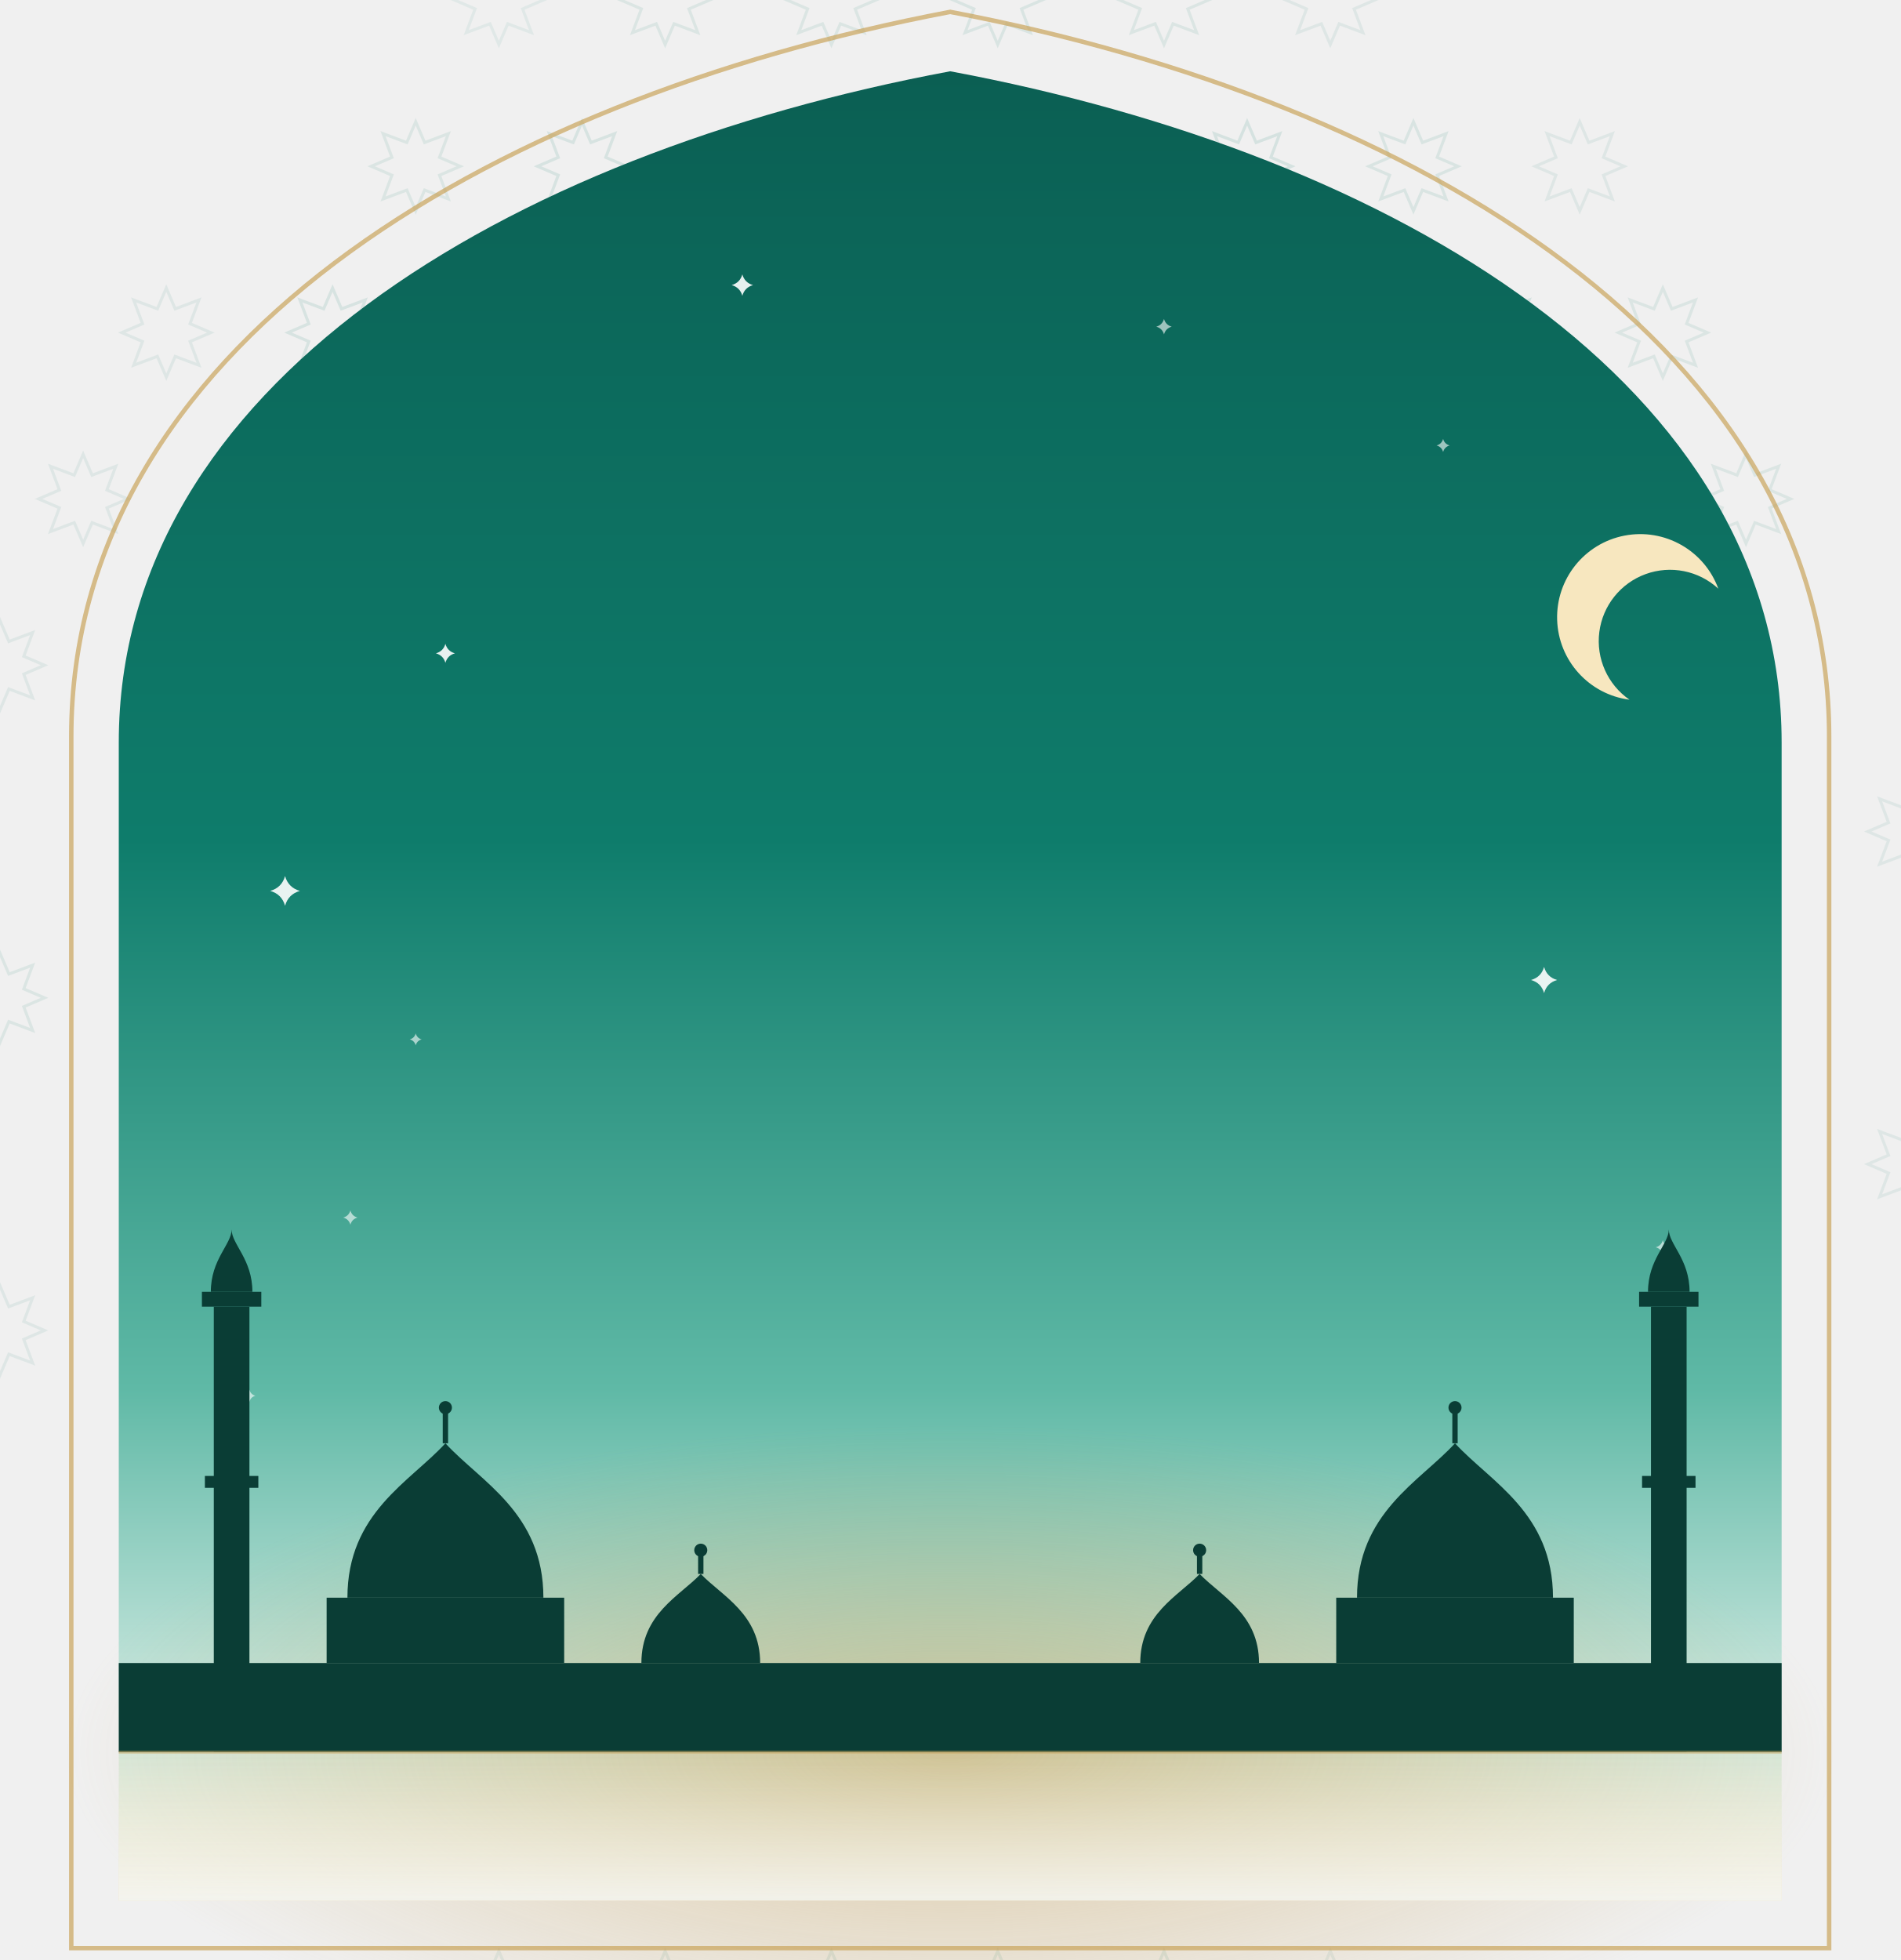
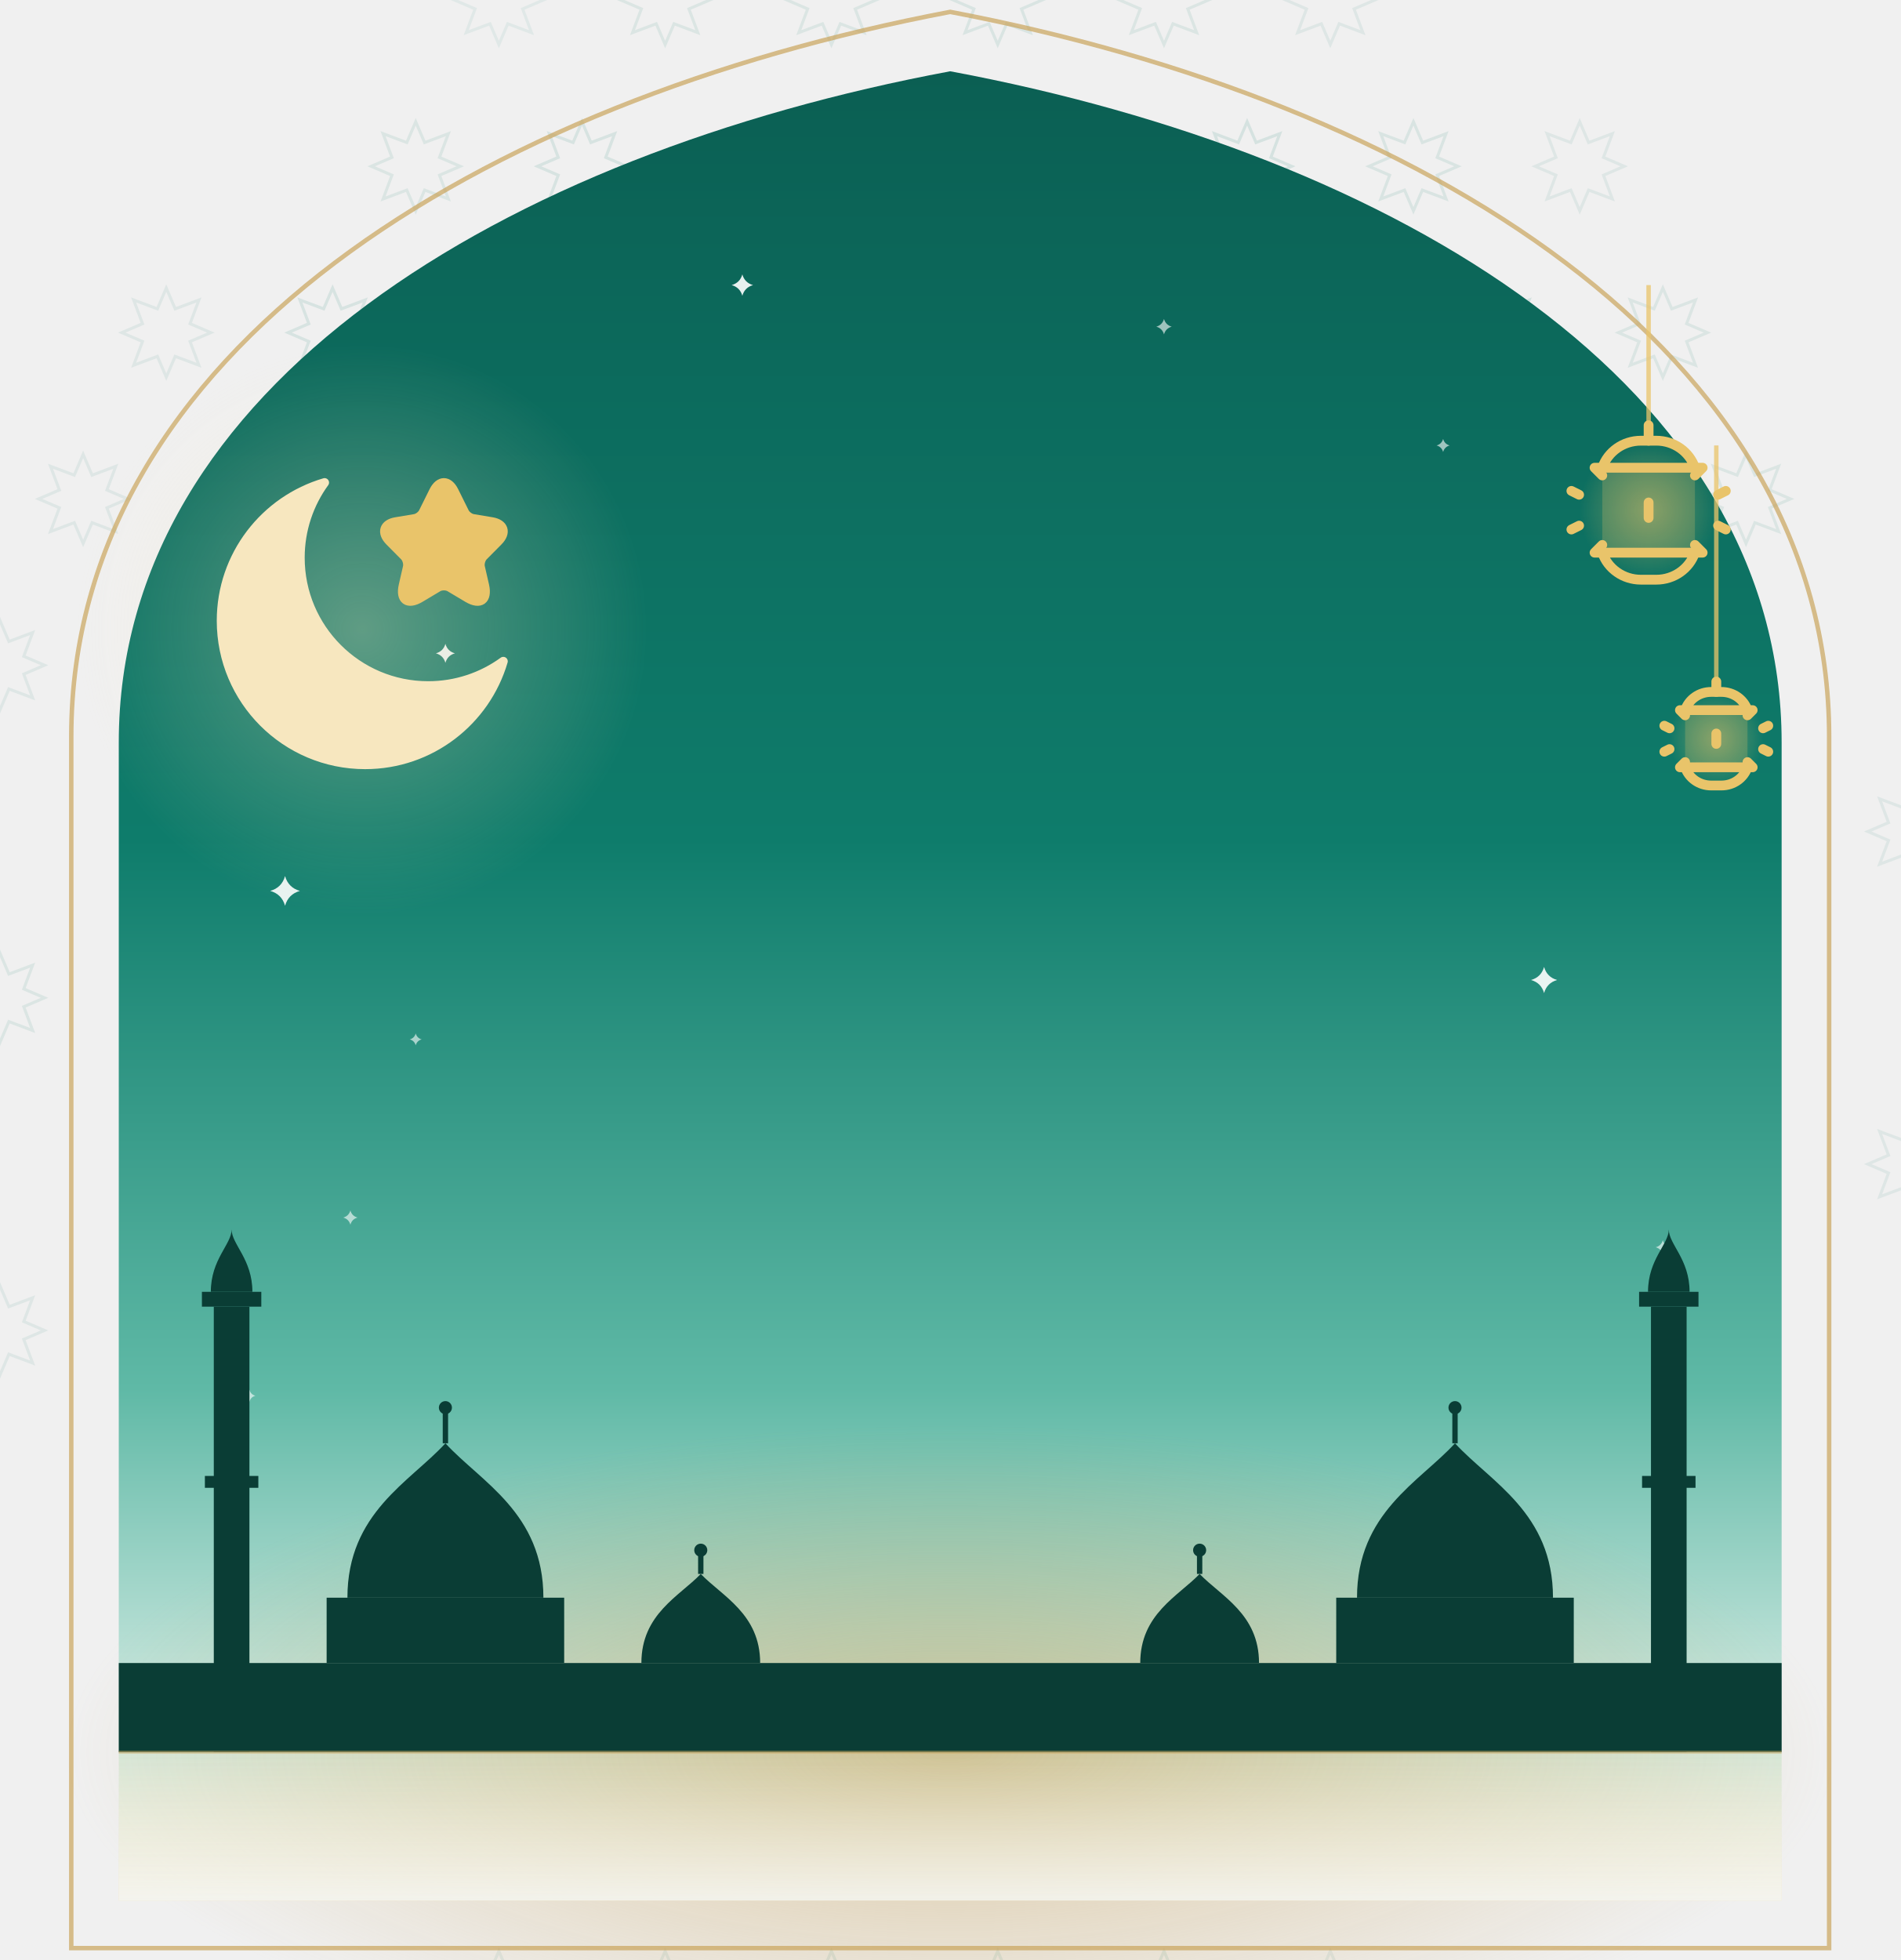
<svg xmlns="http://www.w3.org/2000/svg" width="640" height="660" viewBox="0 0 640 660" fill="none">
  <defs>
    <linearGradient id="sky" x1="320" y1="24" x2="320" y2="640" gradientUnits="userSpaceOnUse">
      <stop offset="0" stop-color="#0B5F53" />
      <stop offset="0.42" stop-color="#0E7C6B" />
      <stop offset="0.72" stop-color="#5FB9A6" />
      <stop offset="0.9" stop-color="#CFE9E1" />
      <stop offset="1" stop-color="#F3E3BF" />
    </linearGradient>
    <radialGradient id="glow" cx="0" cy="0" r="1" gradientUnits="userSpaceOnUse" gradientTransform="translate(320 590) scale(300 110)">
      <stop stop-color="#C9A45C" stop-opacity="0.55" />
      <stop offset="1" stop-color="#C9A45C" stop-opacity="0" />
    </radialGradient>
    <linearGradient id="water" x1="320" y1="590" x2="320" y2="640" gradientUnits="userSpaceOnUse">
      <stop stop-color="#F4F7F6" stop-opacity="0" />
      <stop offset="1" stop-color="#F4F7F6" stop-opacity="0.85" />
    </linearGradient>
+     <radialGradient id="moonglow" cx="0" cy="0" r="1" gradientUnits="userSpaceOnUse" gradientTransform="translate(122 212) scale(96)">
+       <stop stop-color="#F7E7BF" stop-opacity="0.35" />
+       <stop offset="1" stop-color="#F7E7BF" stop-opacity="0" />
+     </radialGradient>
+     <radialGradient id="lamp">
+       <stop stop-color="#E9C46A" stop-opacity="0.45" />
+       <stop offset="1" stop-color="#E9C46A" stop-opacity="0" />
+     </radialGradient>
  </defs>
  <g id="girih" stroke="#0E7C6B">
    <path d="M168 -15L171 -8L179 -11L176 -3L183 0L176 3L179 11L171 8L168 15L165 8L157 11L160 3L153 0L160 -3L157 -11L165 -8Z" stroke-opacity="0.07" />
    <path d="M224 -15L227 -8L235 -11L232 -3L239 0L232 3L235 11L227 8L224 15L221 8L213 11L216 3L209 0L216 -3L213 -11L221 -8Z" stroke-opacity="0.09" />
    <path d="M280 -15L283 -8L291 -11L288 -3L295 0L288 3L291 11L283 8L280 15L277 8L269 11L272 3L265 0L272 -3L269 -11L277 -8Z" stroke-opacity="0.09" />
    <path d="M336 -15L339 -8L347 -11L344 -3L351 0L344 3L347 11L339 8L336 15L333 8L325 11L328 3L321 0L328 -3L325 -11L333 -8Z" stroke-opacity="0.10" />
    <path d="M392 -15L395 -8L403 -11L400 -3L407 0L400 3L403 11L395 8L392 15L389 8L381 11L384 3L377 0L384 -3L381 -11L389 -8Z" stroke-opacity="0.09" />
    <path d="M448 -15L451 -8L459 -11L456 -3L463 0L456 3L459 11L451 8L448 15L445 8L437 11L440 3L433 0L440 -3L437 -11L445 -8Z" stroke-opacity="0.08" />
    <path d="M140 41L143 48L151 45L148 53L155 56L148 59L151 67L143 64L140 71L137 64L129 67L132 59L125 56L132 53L129 45L137 48Z" stroke-opacity="0.09" />
    <path d="M196 41L199 48L207 45L204 53L211 56L204 59L207 67L199 64L196 71L193 64L185 67L188 59L181 56L188 53L185 45L193 48Z" stroke-opacity="0.11" />
    <path d="M420 41L423 48L431 45L428 53L435 56L428 59L431 67L423 64L420 71L417 64L409 67L412 59L405 56L412 53L409 45L417 48Z" stroke-opacity="0.12" />
    <path d="M476 41L479 48L487 45L484 53L491 56L484 59L487 67L479 64L476 71L473 64L465 67L468 59L461 56L468 53L465 45L473 48Z" stroke-opacity="0.10" />
    <path d="M532 41L535 48L543 45L540 53L547 56L540 59L543 67L535 64L532 71L529 64L521 67L524 59L517 56L524 53L521 45L529 48Z" stroke-opacity="0.08" />
    <path d="M56 97L59 104L67 101L64 109L71 112L64 115L67 123L59 120L56 127L53 120L45 123L48 115L41 112L48 109L45 101L53 104Z" stroke-opacity="0.08" />
    <path d="M112 97L115 104L123 101L120 109L127 112L120 115L123 123L115 120L112 127L109 120L101 123L104 115L97 112L104 109L101 101L109 104Z" stroke-opacity="0.11" />
    <path d="M504 97L507 104L515 101L512 109L519 112L512 115L515 123L507 120L504 127L501 120L493 123L496 115L489 112L496 109L493 101L501 104Z" stroke-opacity="0.12" />
    <path d="M560 97L563 104L571 101L568 109L575 112L568 115L571 123L563 120L560 127L557 120L549 123L552 115L545 112L552 109L549 101L557 104Z" stroke-opacity="0.09" />
    <path d="M28 153L31 160L39 157L36 165L43 168L36 171L39 179L31 176L28 183L25 176L17 179L20 171L13 168L20 165L17 157L25 160Z" stroke-opacity="0.08" />
    <path d="M588 153L591 160L599 157L596 165L603 168L596 171L599 179L591 176L588 183L585 176L577 179L580 171L573 168L580 165L577 157L585 160Z" stroke-opacity="0.09" />
    <path d="M0 209L3 216L11 213L8 221L15 224L8 227L11 235L3 232L0 239L-3 232L-11 235L-8 227L-15 224L-8 221L-11 213L-3 216Z" stroke-opacity="0.08" />
    <path d="M644 265L647 272L655 269L652 277L659 280L652 283L655 291L647 288L644 295L641 288L633 291L636 283L629 280L636 277L633 269L641 272Z" stroke-opacity="0.08" />
    <path d="M0 321L3 328L11 325L8 333L15 336L8 339L11 347L3 344L0 351L-3 344L-11 347L-8 339L-15 336L-8 333L-11 325L-3 328Z" stroke-opacity="0.09" />
    <path d="M644 377L647 384L655 381L652 389L659 392L652 395L655 403L647 400L644 407L641 400L633 403L636 395L629 392L636 389L633 381L641 384Z" stroke-opacity="0.08" />
    <path d="M0 433L3 440L11 437L8 445L15 448L8 451L11 459L3 456L0 463L-3 456L-11 459L-8 451L-15 448L-8 445L-11 437L-3 440Z" stroke-opacity="0.08" />
    <path d="M168 657L171 664L179 661L176 669L183 672L176 675L179 683L171 680L168 687L165 680L157 683L160 675L153 672L160 669L157 661L165 664Z" stroke-opacity="0.08" />
    <path d="M224 657L227 664L235 661L232 669L239 672L232 675L235 683L227 680L224 687L221 680L213 683L216 675L209 672L216 669L213 661L221 664Z" stroke-opacity="0.09" />
    <path d="M280 657L283 664L291 661L288 669L295 672L288 675L291 683L283 680L280 687L277 680L269 683L272 675L265 672L272 669L269 661L277 664Z" stroke-opacity="0.10" />
    <path d="M336 657L339 664L347 661L344 669L351 672L344 675L347 683L339 680L336 687L333 680L325 683L328 675L321 672L328 669L325 661L333 664Z" stroke-opacity="0.10" />
    <path d="M392 657L395 664L403 661L400 669L407 672L400 675L403 683L395 680L392 687L389 680L381 683L384 675L377 672L384 669L381 661L389 664Z" stroke-opacity="0.10" />
    <path d="M448 657L451 664L459 661L456 669L463 672L456 675L459 683L451 680L448 687L445 680L437 683L440 675L433 672L440 669L437 661L445 664Z" stroke-opacity="0.08" />
  </g>
  <path id="arch-outline" d="M24 656V248C24 118 162 34 320 4C478 34 616 118 616 248V656Z" stroke="#C9A45C" stroke-opacity="0.7" stroke-width="1.5" />
  <path id="arch-sky" d="M40 640V250C40 130 170 52 320 24C470 52 600 130 600 250V640Z" fill="url(#sky)" />
  <g id="stars">
    <path d="M96 295Q97.1 298.9 101 300Q97.1 301.1 96 305Q94.9 301.1 91 300Q94.9 298.9 96 295Z" fill="#FFFFFF" fill-opacity="0.9" />
    <path d="M150 216.8Q150.704 219.296 153.2 220Q150.704 220.704 150 223.2Q149.296 220.704 146.8 220Q149.296 219.296 150 216.8Z" fill="#FFFFFF" fill-opacity="0.9" />
    <path d="M118 407.6Q118.528 409.472 120.4 410Q118.528 410.528 118 412.4Q117.472 410.528 115.6 410Q117.472 409.472 118 407.6Z" fill="#FFFFFF" fill-opacity="0.6" />
    <path d="M250 92.4Q250.792 95.208 253.6 96Q250.792 96.792 250 99.6Q249.208 96.792 246.4 96Q249.208 95.208 250 92.4Z" fill="#FFFFFF" fill-opacity="0.9" />
    <path d="M392 107.4Q392.572 109.428 394.6 110Q392.572 110.572 392 112.6Q391.428 110.572 389.4 110Q391.428 109.428 392 107.4Z" fill="#FFFFFF" fill-opacity="0.6" />
    <path d="M520 325.6Q520.968 329.032 524.4 330Q520.968 330.968 520 334.4Q519.032 330.968 515.6 330Q519.032 329.032 520 325.6Z" fill="#FFFFFF" fill-opacity="0.9" />
    <path d="M560 417.6Q560.528 419.472 562.4 420Q560.528 420.528 560 422.4Q559.472 420.528 557.6 420Q559.472 419.472 560 417.6Z" fill="#FFFFFF" fill-opacity="0.6" />
    <path d="M486 147.8Q486.484 149.516 488.2 150Q486.484 150.484 486 152.2Q485.516 150.484 483.8 150Q485.516 149.516 486 147.8Z" fill="#FFFFFF" fill-opacity="0.6" />
    <path d="M84 468Q84.44 469.56 86 470Q84.44 470.44 84 472Q83.56 470.44 82 470Q83.56 469.56 84 468Z" fill="#FFFFFF" fill-opacity="0.6" />
    <path d="M140 348Q140.44 349.56 142 350Q140.44 350.44 140 352Q139.56 350.44 138 350Q139.56 349.56 140 348Z" fill="#FFFFFF" fill-opacity="0.6" />
  </g>
-   <path id="crescent" transform="matrix(-1 0 0 1 1103.07 0)" d="M554.30 235.62A28 28 0 1 0 524.39 198.23A24 24 0 1 1 554.30 235.62Z" fill="#F7E7BF" />
+   <g id="moon">
+     <circle cx="122" cy="212" r="96" fill="url(#moonglow)" />
+     <g transform="translate(62 150) scale(5)" stroke-linecap="round" stroke-linejoin="round">
+       <path d="M2.5 11.805C2.5 17.159 6.841 21.5 12.195 21.5C16.601 21.5 20.32 18.561 21.5 14.537C20.079 15.569 18.331 16.178 16.44 16.178C11.68 16.178 7.822 12.32 7.822 7.56C7.822 5.669 8.431 3.921 9.463 2.5C5.439 3.68 2.5 7.399 2.5 11.805Z" fill="#F7E7BF" stroke="#F7E7BF" stroke-width="0.6" />
+       <path d="M18.191 3.078L18.895 4.497C18.991 4.695 19.247 4.884 19.463 4.921L20.739 5.134C21.555 5.271 21.747 5.868 21.159 6.457L20.167 7.457C19.999 7.626 19.907 7.953 19.959 8.187L20.243 9.425C20.467 10.405 19.951 10.784 19.091 10.272L17.895 9.558C17.679 9.429 17.323 9.429 17.103 9.558L15.907 10.272C15.051 10.784 14.531 10.401 14.755 9.425L15.039 8.187C15.091 7.953 14.999 7.626 14.831 7.457L13.839 6.457C13.256 5.868 13.444 5.271 14.259 5.134L15.535 4.921C15.747 4.884 16.003 4.695 16.099 4.497L16.803 3.078C17.187 2.307 17.811 2.307 18.191 3.078Z" fill="#E9C46A" stroke="#E9C46A" stroke-width="0.6" />
+     </g>
+   </g>
+   <g id="lanterns">
+     <path d="M555.2 96V143.2" stroke="#E9C46A" stroke-opacity="0.75" stroke-width="1.5" />
+     <circle cx="555.2" cy="171.8" r="23.4" fill="url(#lamp)" />
+     <g transform="translate(524 138) scale(2.6)" stroke="#E9C46A" stroke-width="1.269" stroke-linecap="round" stroke-linejoin="round" fill="none">
+       <path d="M6 7.5H18V18.5H6Z" fill="#E9C46A" fill-opacity="0.22" stroke="none" />
+       <path d="M6 7.5C6.717 5.41 8.729 4 10.995 4H13.005C15.271 4 17.283 5.41 18 7.5H6Z" />
+       <path d="M18 18.5C17.283 20.59 15.271 22 13.005 22L10.995 22C8.729 22 6.717 20.59 6 18.5L18 18.5Z" />
+       <path d="M6 7.5H5L6 8.5M18 7.5H19L18 8.5" />
+       <path d="M18 18.5L19 18.5L18 17.5M6 18.5L5 18.5L6 17.5" />
+       <path d="M21 11L22 10.5M21 15L22 15.5" />
+       <path d="M3 11L2 10.5M3 15L2 15.5" />
+       <path d="M12 12V14" />
+       <path d="M12 2V4" />
+     </g>
+     <path d="M578.0 150V229.5" stroke="#E9C46A" stroke-opacity="0.75" stroke-width="1.5" />
+     <circle cx="578.0" cy="248.8" r="15.8" fill="url(#lamp)" />
+     <g transform="translate(557 226) scale(1.75)" stroke="#E9C46A" stroke-width="1.886" stroke-linecap="round" stroke-linejoin="round" fill="none">
+       <path d="M6 7.5H18V18.5H6Z" fill="#E9C46A" fill-opacity="0.22" stroke="none" />
+       <path d="M6 7.5C6.717 5.41 8.729 4 10.995 4H13.005C15.271 4 17.283 5.41 18 7.5H6Z" />
+       <path d="M18 18.5C17.283 20.59 15.271 22 13.005 22L10.995 22C8.729 22 6.717 20.59 6 18.5L18 18.5Z" />
+       <path d="M6 7.5H5L6 8.5M18 7.5H19L18 8.5" />
+       <path d="M18 18.5L19 18.5L18 17.5M6 18.5L5 18.5L6 17.5" />
+       <path d="M21 11L22 10.5M21 15L22 15.5" />
+       <path d="M3 11L2 10.5M3 15L2 15.5" />
+       <path d="M12 12V14" />
+       <path d="M12 2V4" />
+     </g>
+   </g>
  <ellipse id="horizon-glow" cx="320" cy="590" rx="300" ry="110" fill="url(#glow)" />
  <g id="skyline">
    <path d="M40 590V560H600V590Z" fill="#0A3D35" />
    <path d="M110 560V538H190V560Z" fill="#0A3D35" />
    <path d="M117.0 538C117.0 509.4 138.12 499.0 150 486C161.88 499.0 183.0 509.4 183.0 538Z" fill="#0A3D35" />
    <rect x="149.1" y="474" width="1.8" height="12" fill="#0A3D35" />
    <circle cx="150" cy="474" r="2.2" fill="#0A3D35" />
    <path d="M72 590V440H84V590Z" fill="#0A3D35" />
    <path d="M68 440H88V435H68Z" fill="#0A3D35" />
    <path d="M71 435C71 424 78 419 78 414C78 419 85 424 85 435Z" fill="#0A3D35" />
    <path d="M69 497.0H87V501.0H69Z" fill="#0A3D35" />
    <path d="M216.0 560C216.0 543.5 228.8 537.5 236 530C243.2 537.5 256.0 543.5 256.0 560Z" fill="#0A3D35" />
    <rect x="235.1" y="522" width="1.8" height="8" fill="#0A3D35" />
    <circle cx="236" cy="522" r="2.2" fill="#0A3D35" />
    <path d="M450 560V538H530V560Z" fill="#0A3D35" />
    <path d="M457.0 538C457.0 509.4 478.12 499.0 490 486C501.88 499.0 523.0 509.4 523.0 538Z" fill="#0A3D35" />
    <rect x="489.1" y="474" width="1.8" height="12" fill="#0A3D35" />
    <circle cx="490" cy="474" r="2.2" fill="#0A3D35" />
    <path d="M556 590V440H568V590Z" fill="#0A3D35" />
    <path d="M552 440H572V435H552Z" fill="#0A3D35" />
    <path d="M555 435C555 424 562 419 562 414C562 419 569 424 569 435Z" fill="#0A3D35" />
    <path d="M553 497.0H571V501.0H553Z" fill="#0A3D35" />
    <path d="M384.0 560C384.0 543.5 396.8 537.5 404 530C411.2 537.5 424.0 543.5 424.0 560Z" fill="#0A3D35" />
    <rect x="403.1" y="522" width="1.8" height="8" fill="#0A3D35" />
    <circle cx="404" cy="522" r="2.2" fill="#0A3D35" />
  </g>
  <path id="water" d="M40 590H600V640H40Z" fill="url(#water)" />
  <path id="horizon" d="M40 590H600" stroke="#C9A45C" stroke-opacity="0.5" />
</svg>
